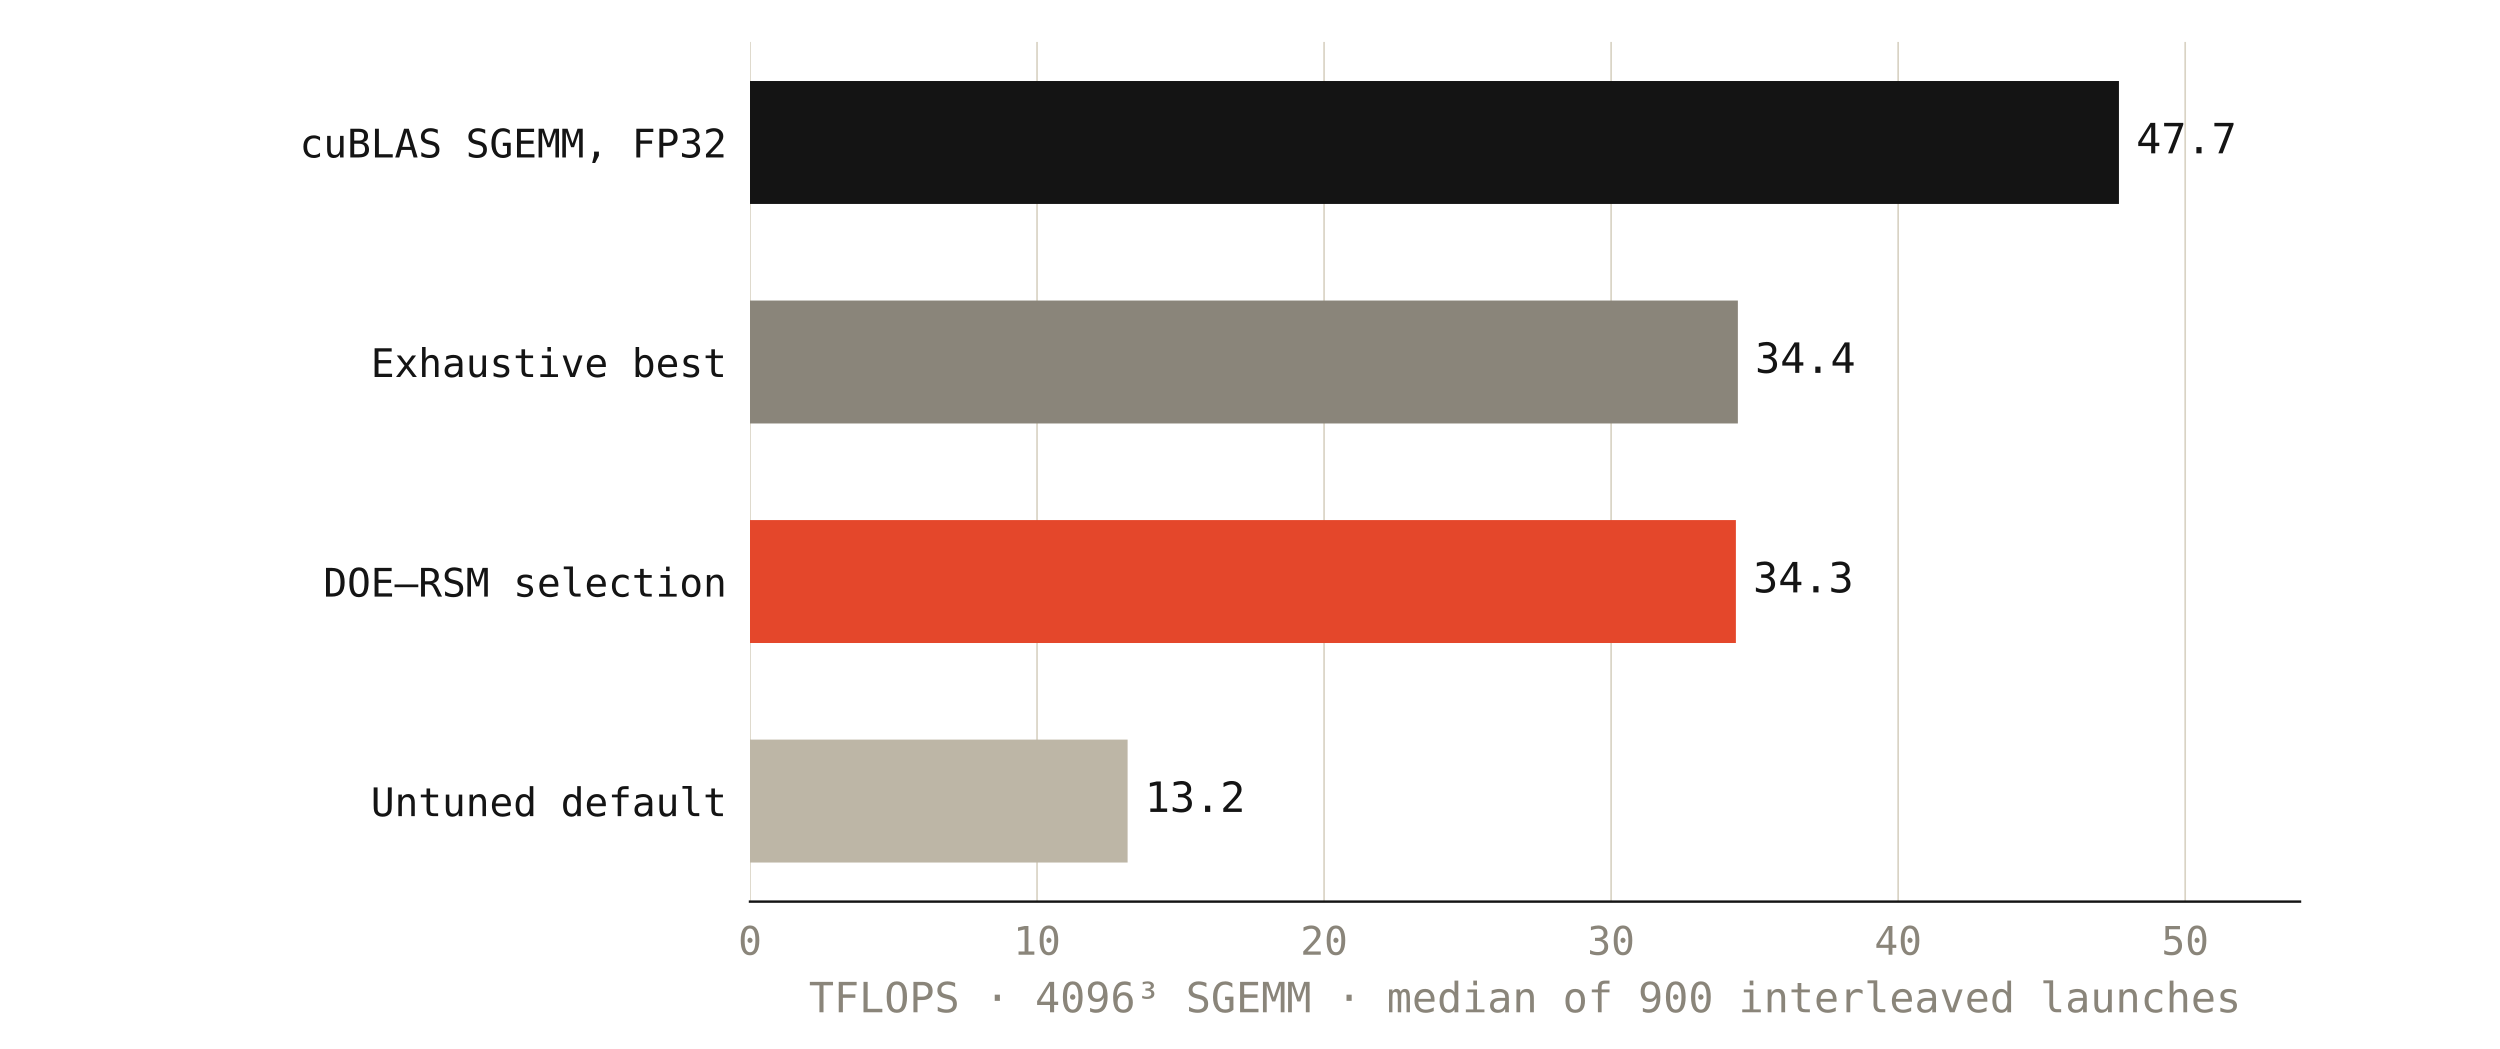
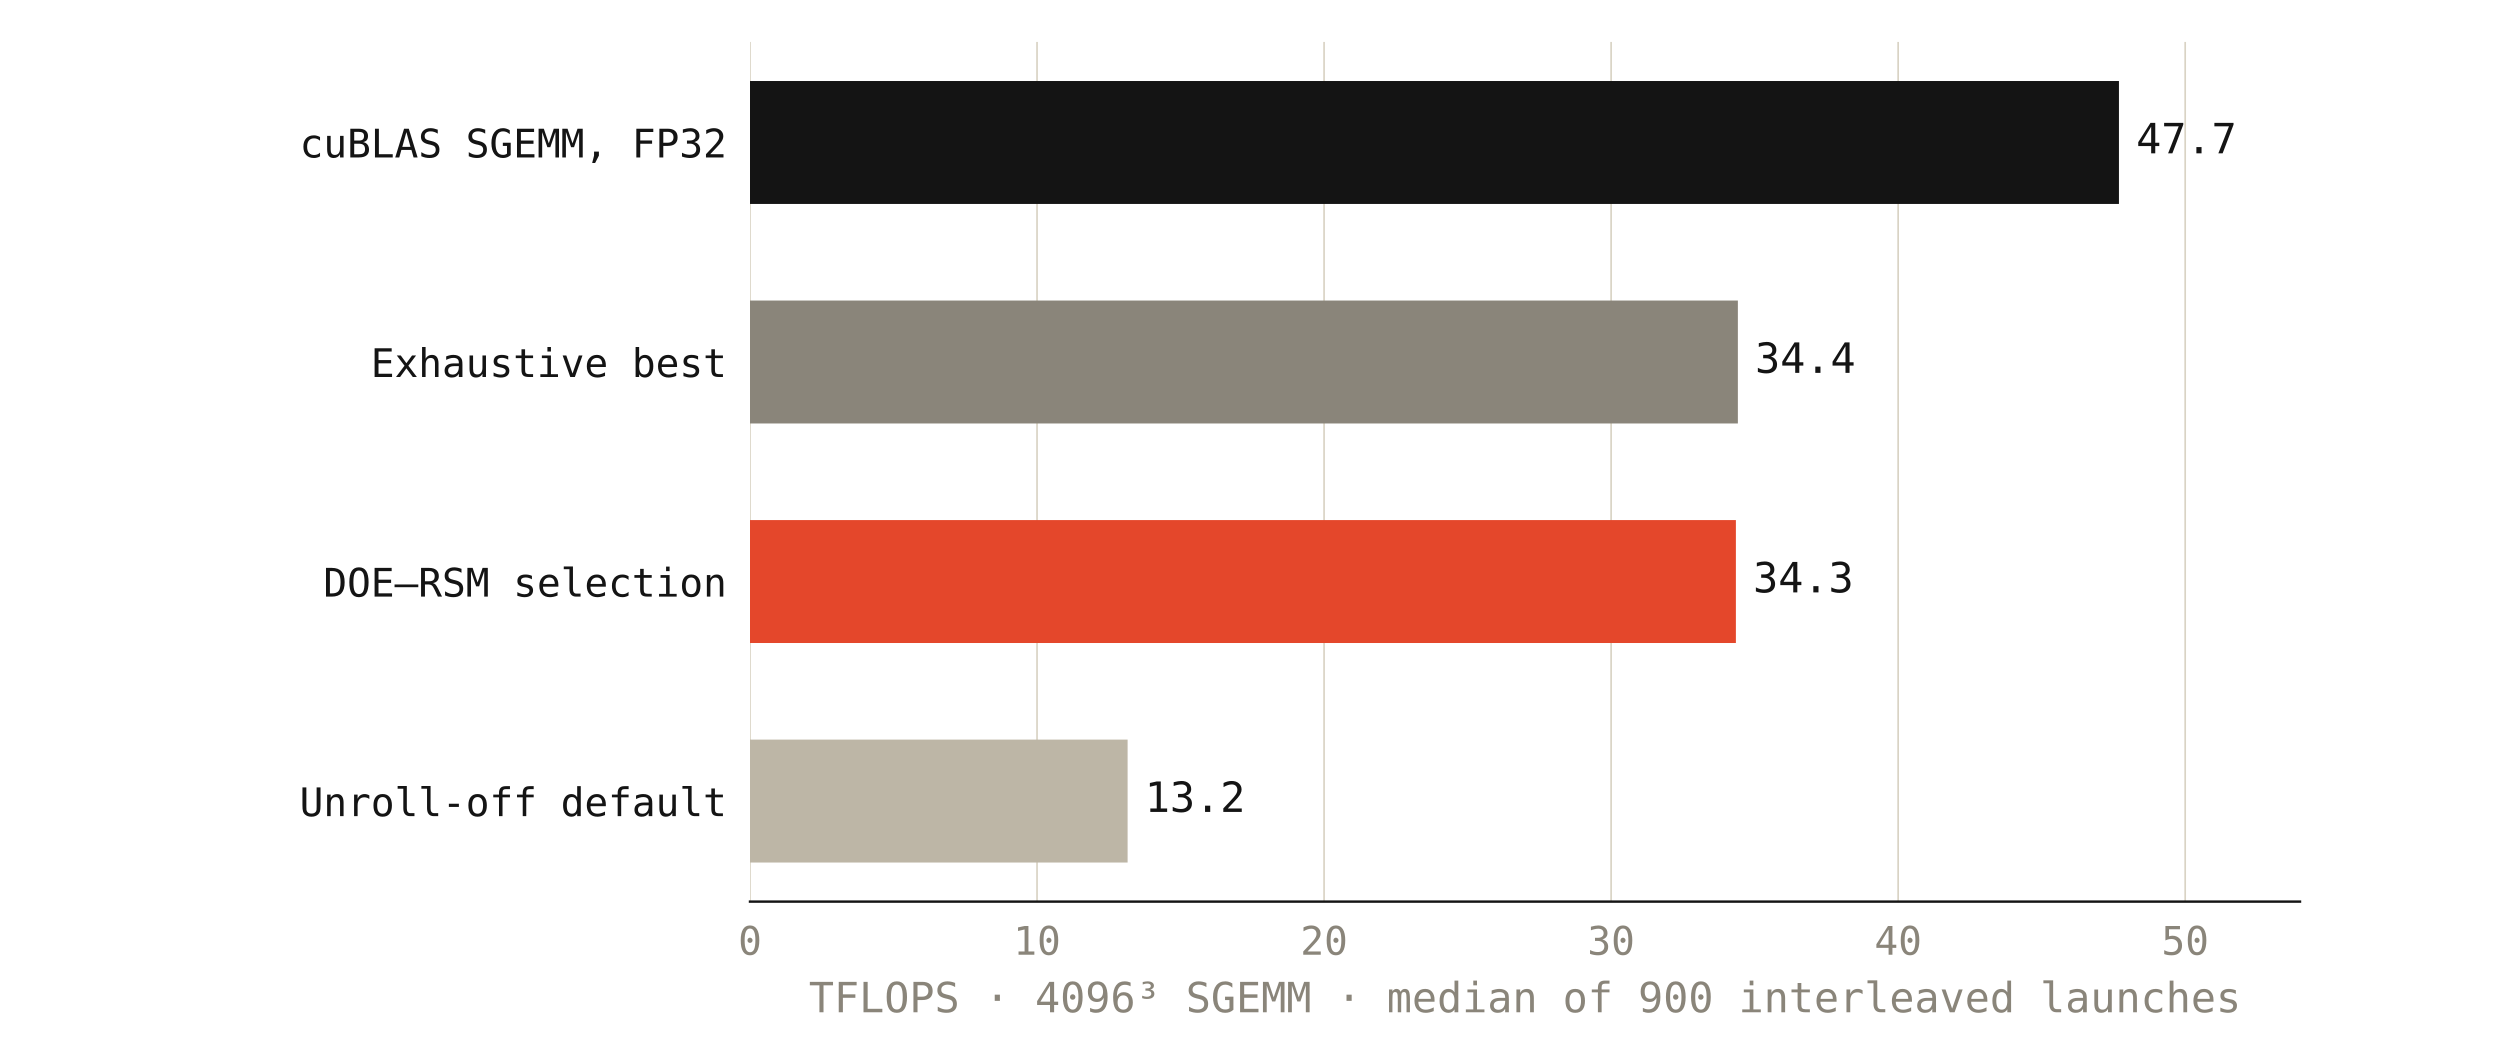
<svg xmlns="http://www.w3.org/2000/svg" width="620pt" height="260pt" viewBox="0 0 620 260" version="1.1">
  <defs>
    <style type="text/css">*{stroke-linejoin: round; stroke-linecap: butt}</style>
  </defs>
  <g id="figure_1">
    <g id="patch_1">
      <path d="M 0 260  L 620 260  L 620 0  L 0 0  L 0 260  z " style="fill: none" />
    </g>
    <g id="axes_1">
      <g id="patch_2">
        <path d="M 186 223.6  L 570.4 223.6  L 570.4 10.4  L 186 10.4  L 186 223.6  z " style="fill: none" />
      </g>
      <g id="matplotlib.axis_1">
        <g id="xtick_1">
          <g id="line2d_1">
            <path d="M 186 223.6  L 186 10.4  " clip-path="url(#p9794e6e92e)" style="fill: none; stroke: #d9d3c4; stroke-width: 0.42" />
          </g>
          <g id="line2d_2" />
          <g id="text_1">
            <text style="font-size: 9.775px; font-family: 'Geist Mono', monospace; text-anchor: middle; fill: #8a857a" x="186" y="236.777" transform="rotate(-0 186 236.7767)">0</text>
          </g>
        </g>
        <g id="xtick_2">
          <g id="line2d_3">
            <path d="M 257.185 223.6  L 257.185 10.4  " clip-path="url(#p9794e6e92e)" style="fill: none; stroke: #d9d3c4; stroke-width: 0.42" />
          </g>
          <g id="line2d_4" />
          <g id="text_2">
            <text style="font-size: 9.775px; font-family: 'Geist Mono', monospace; text-anchor: middle; fill: #8a857a" x="257.185" y="236.777" transform="rotate(-0 257.1852 236.7767)">10</text>
          </g>
        </g>
        <g id="xtick_3">
          <g id="line2d_5">
            <path d="M 328.37 223.6  L 328.37 10.4  " clip-path="url(#p9794e6e92e)" style="fill: none; stroke: #d9d3c4; stroke-width: 0.42" />
          </g>
          <g id="line2d_6" />
          <g id="text_3">
            <text style="font-size: 9.775px; font-family: 'Geist Mono', monospace; text-anchor: middle; fill: #8a857a" x="328.37" y="236.777" transform="rotate(-0 328.3704 236.7767)">20</text>
          </g>
        </g>
        <g id="xtick_4">
          <g id="line2d_7">
            <path d="M 399.556 223.6  L 399.556 10.4  " clip-path="url(#p9794e6e92e)" style="fill: none; stroke: #d9d3c4; stroke-width: 0.42" />
          </g>
          <g id="line2d_8" />
          <g id="text_4">
            <text style="font-size: 9.775px; font-family: 'Geist Mono', monospace; text-anchor: middle; fill: #8a857a" x="399.556" y="236.777" transform="rotate(-0 399.5556 236.7767)">30</text>
          </g>
        </g>
        <g id="xtick_5">
          <g id="line2d_9">
            <path d="M 470.741 223.6  L 470.741 10.4  " clip-path="url(#p9794e6e92e)" style="fill: none; stroke: #d9d3c4; stroke-width: 0.42" />
          </g>
          <g id="line2d_10" />
          <g id="text_5">
            <text style="font-size: 9.775px; font-family: 'Geist Mono', monospace; text-anchor: middle; fill: #8a857a" x="470.741" y="236.777" transform="rotate(-0 470.7407 236.7767)">40</text>
          </g>
        </g>
        <g id="xtick_6">
          <g id="line2d_11">
            <path d="M 541.926 223.6  L 541.926 10.4  " clip-path="url(#p9794e6e92e)" style="fill: none; stroke: #d9d3c4; stroke-width: 0.42" />
          </g>
          <g id="line2d_12" />
          <g id="text_6">
            <text style="font-size: 9.775px; font-family: 'Geist Mono', monospace; text-anchor: middle; fill: #8a857a" x="541.926" y="236.777" transform="rotate(-0 541.9259 236.7767)">50</text>
          </g>
        </g>
        <g id="text_7">
          <text style="font-size: 10.35px; font-family: 'Geist Mono', monospace; text-anchor: middle; fill: #8a857a" x="378.2" y="251.044" transform="rotate(-0 378.2 251.0444)">TFLOPS · 4096³ SGEMM · median of 900 interleaved launches</text>
        </g>
      </g>
      <g id="matplotlib.axis_2">
        <g id="ytick_1">
          <g id="line2d_13" />
          <g id="text_8">
            <text style="font-size: 9.775px; font-family: 'Geist Mono', monospace; text-anchor: end; fill: #141414" x="180.25" y="39.048" transform="rotate(-0 180.25 39.04839)">cuBLAS SGEMM, FP32</text>
          </g>
        </g>
        <g id="ytick_2">
          <g id="line2d_14" />
          <g id="text_9">
            <text style="font-size: 9.775px; font-family: 'Geist Mono', monospace; text-anchor: end; fill: #141414" x="180.25" y="93.492" transform="rotate(-0 180.25 93.49208)">Exhaustive best</text>
          </g>
        </g>
        <g id="ytick_3">
          <g id="line2d_15" />
          <g id="text_10">
            <text style="font-size: 9.775px; font-family: 'Geist Mono', monospace; text-anchor: end; fill: #141414" x="180.25" y="147.961" transform="rotate(-0 180.25 147.9614)">DOE–RSM selection</text>
          </g>
        </g>
        <g id="ytick_4">
          <g id="line2d_16" />
          <g id="text_11">
-             <text style="font-size: 9.775px; font-family: 'Geist Mono', monospace; text-anchor: end; fill: #141414" x="180.25" y="202.405" transform="rotate(-0 180.25 202.4047)">Untuned default</text>
+             <text style="font-size: 9.775px; font-family: 'Geist Mono', monospace; text-anchor: end; fill: #141414" x="180.25" y="202.405" transform="rotate(-0 180.25 202.4047)">Unroll-off default</text>
          </g>
        </g>
      </g>
      <g id="patch_3">
        <path d="M 186 50.579  L 525.498 50.579  L 525.498 20.091  L 186 20.091  z " clip-path="url(#p9794e6e92e)" style="fill: #141414" />
      </g>
      <g id="patch_4">
        <path d="M 186 105.022  L 430.992 105.022  L 430.992 74.534  L 186 74.534  z " clip-path="url(#p9794e6e92e)" style="fill: #8a857a" />
      </g>
      <g id="patch_5">
        <path d="M 186 159.466  L 430.5 159.466  L 430.5 128.978  L 186 128.978  z " clip-path="url(#p9794e6e92e)" style="fill: #e4472b" />
      </g>
      <g id="patch_6">
        <path d="M 186 213.909  L 279.647 213.909  L 279.647 183.421  L 186 183.421  z " clip-path="url(#p9794e6e92e)" style="fill: #bdb6a6" />
      </g>
      <g id="patch_7">
        <path d="M 186 223.6  L 570.4 223.6  " style="fill: none; stroke: #141414; stroke-width: 0.6; stroke-linejoin: miter; stroke-linecap: square" />
      </g>
      <g id="text_12">
        <text style="font-size: 10.35px; font-family: 'Geist Mono', monospace; text-anchor: start; fill: #141414" x="529.769" y="38.024" transform="rotate(-0 529.7688 38.02361)">47.7</text>
      </g>
      <g id="text_13">
        <text style="font-size: 10.35px; font-family: 'Geist Mono', monospace; text-anchor: start; fill: #141414" x="435.263" y="92.467" transform="rotate(-0 435.2633 92.46692)">34.4</text>
      </g>
      <g id="text_14">
        <text style="font-size: 10.35px; font-family: 'Geist Mono', monospace; text-anchor: start; fill: #141414" x="434.772" y="146.91" transform="rotate(-0 434.7716 146.9102)">34.3</text>
      </g>
      <g id="text_15">
        <text style="font-size: 10.35px; font-family: 'Geist Mono', monospace; text-anchor: start; fill: #141414" x="283.918" y="201.354" transform="rotate(-0 283.9185 201.3535)">13.2</text>
      </g>
    </g>
  </g>
  <defs>
    <clipPath id="p9794e6e92e">
      <rect x="186" y="10.4" width="384.4" height="213.2" />
    </clipPath>
  </defs>
</svg>
